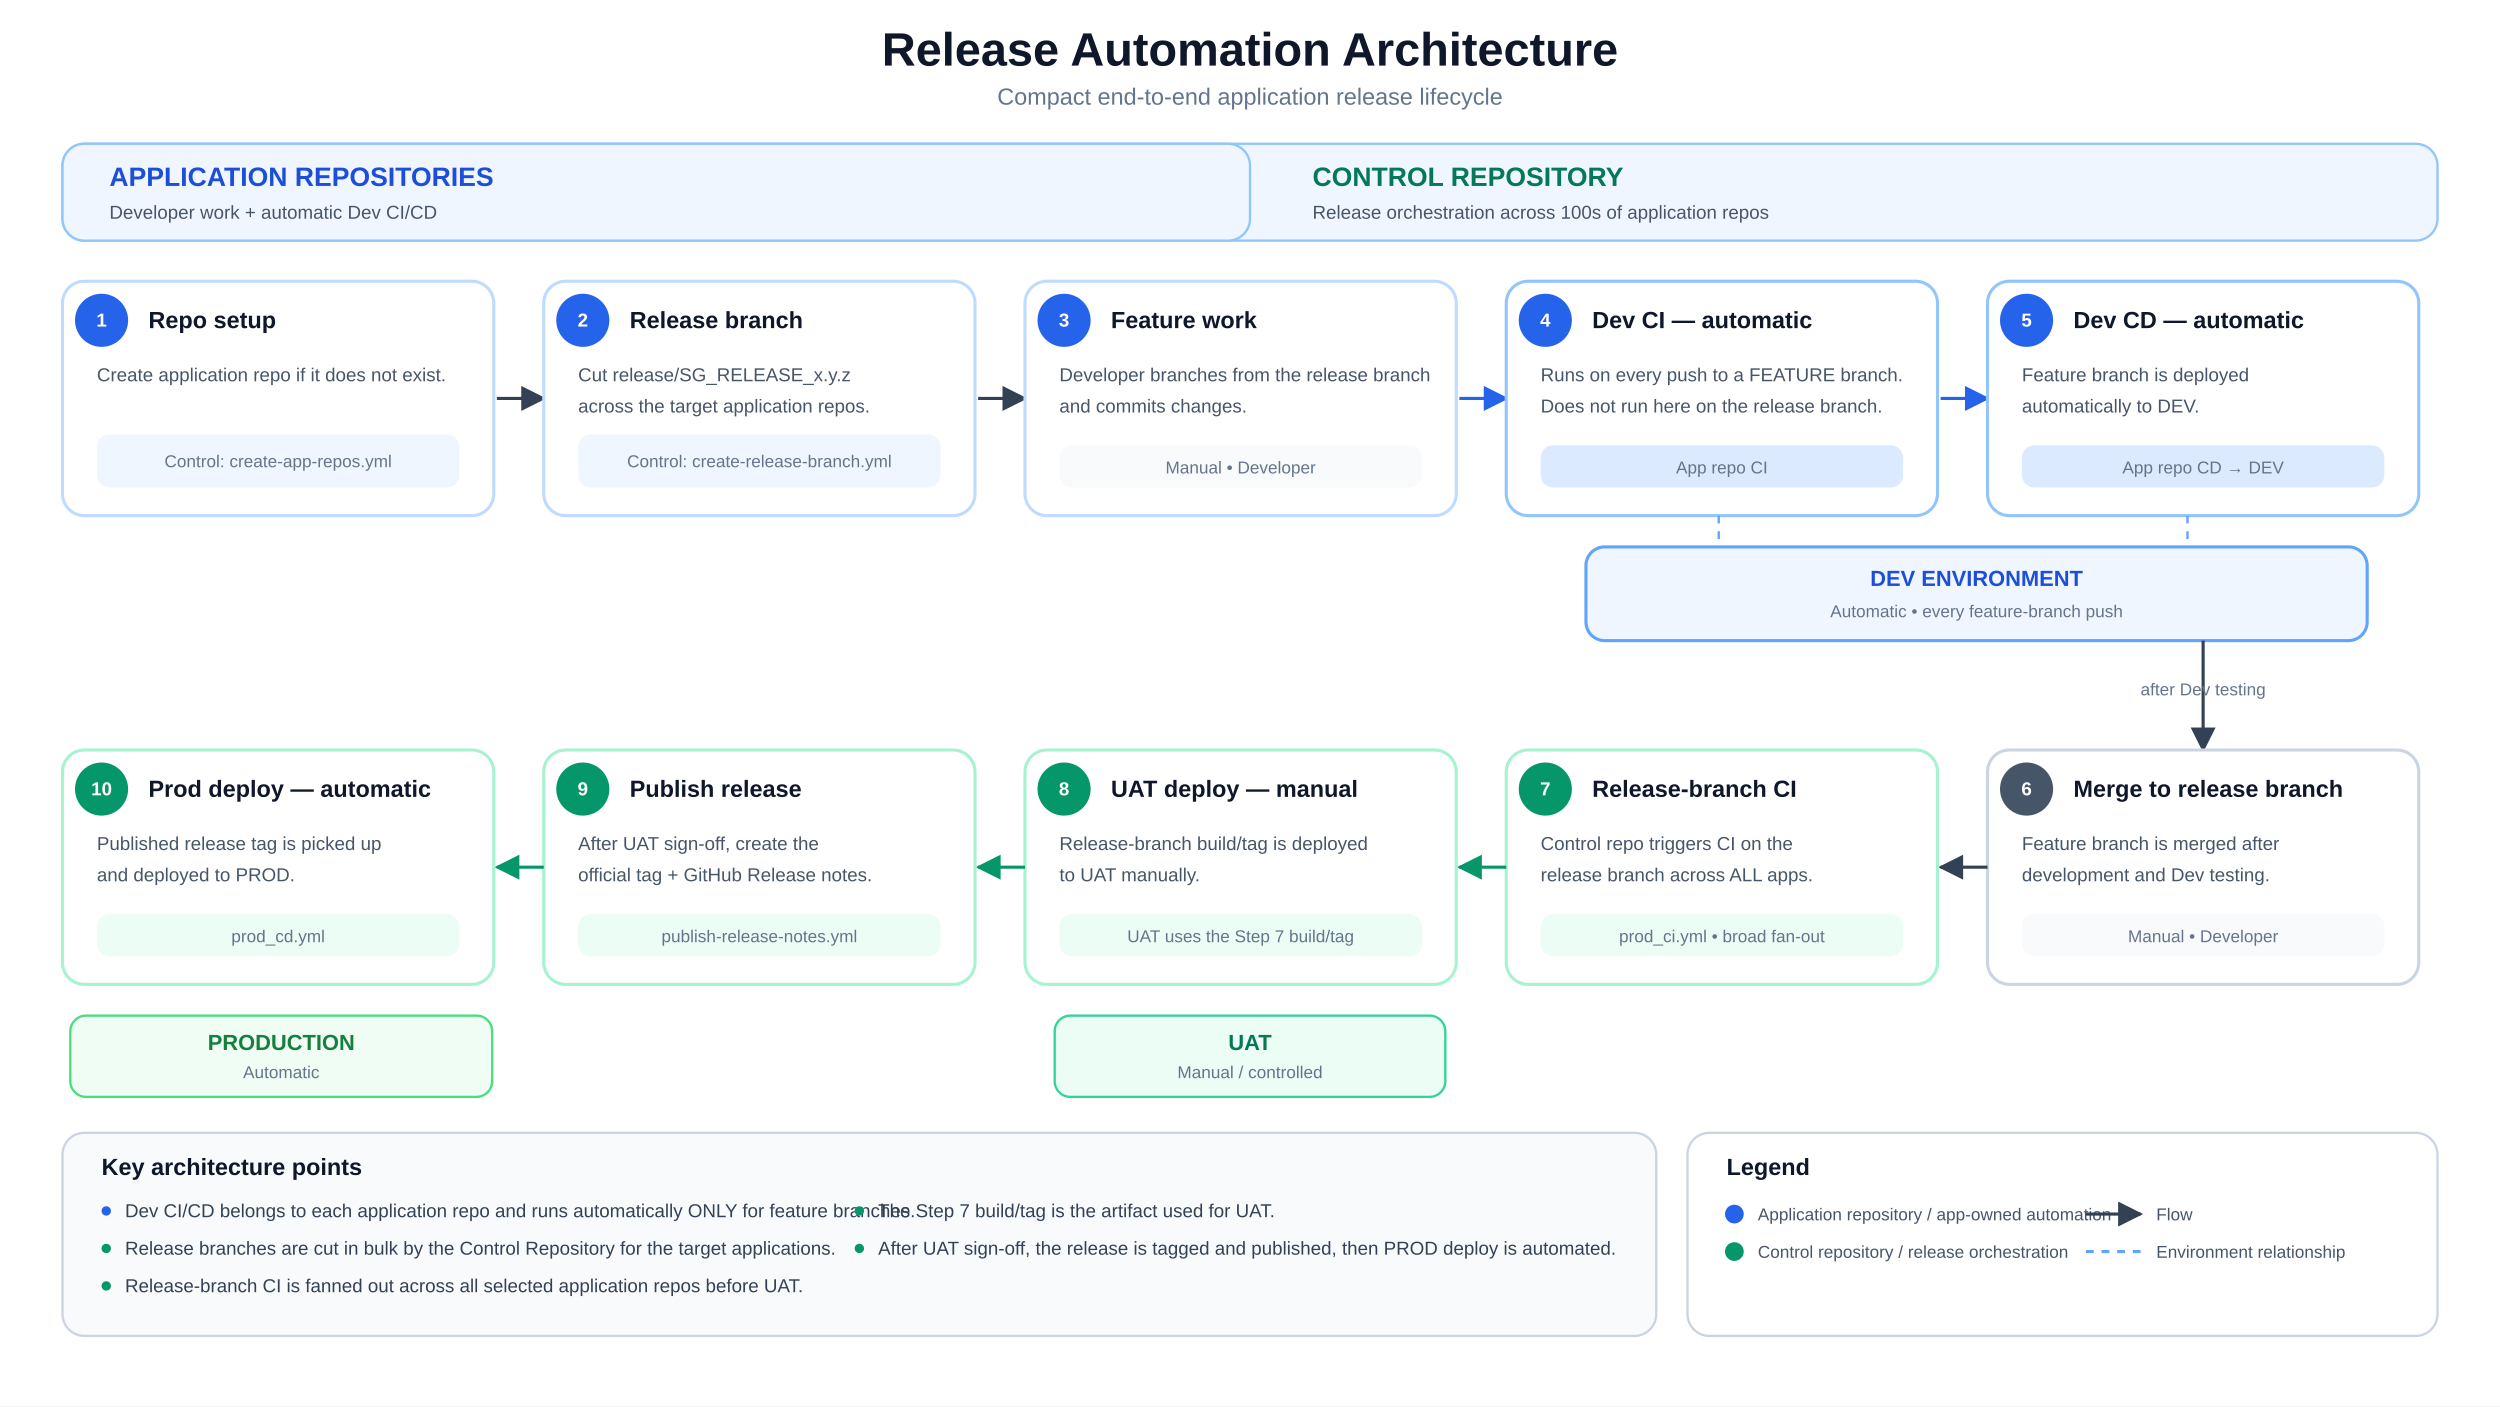
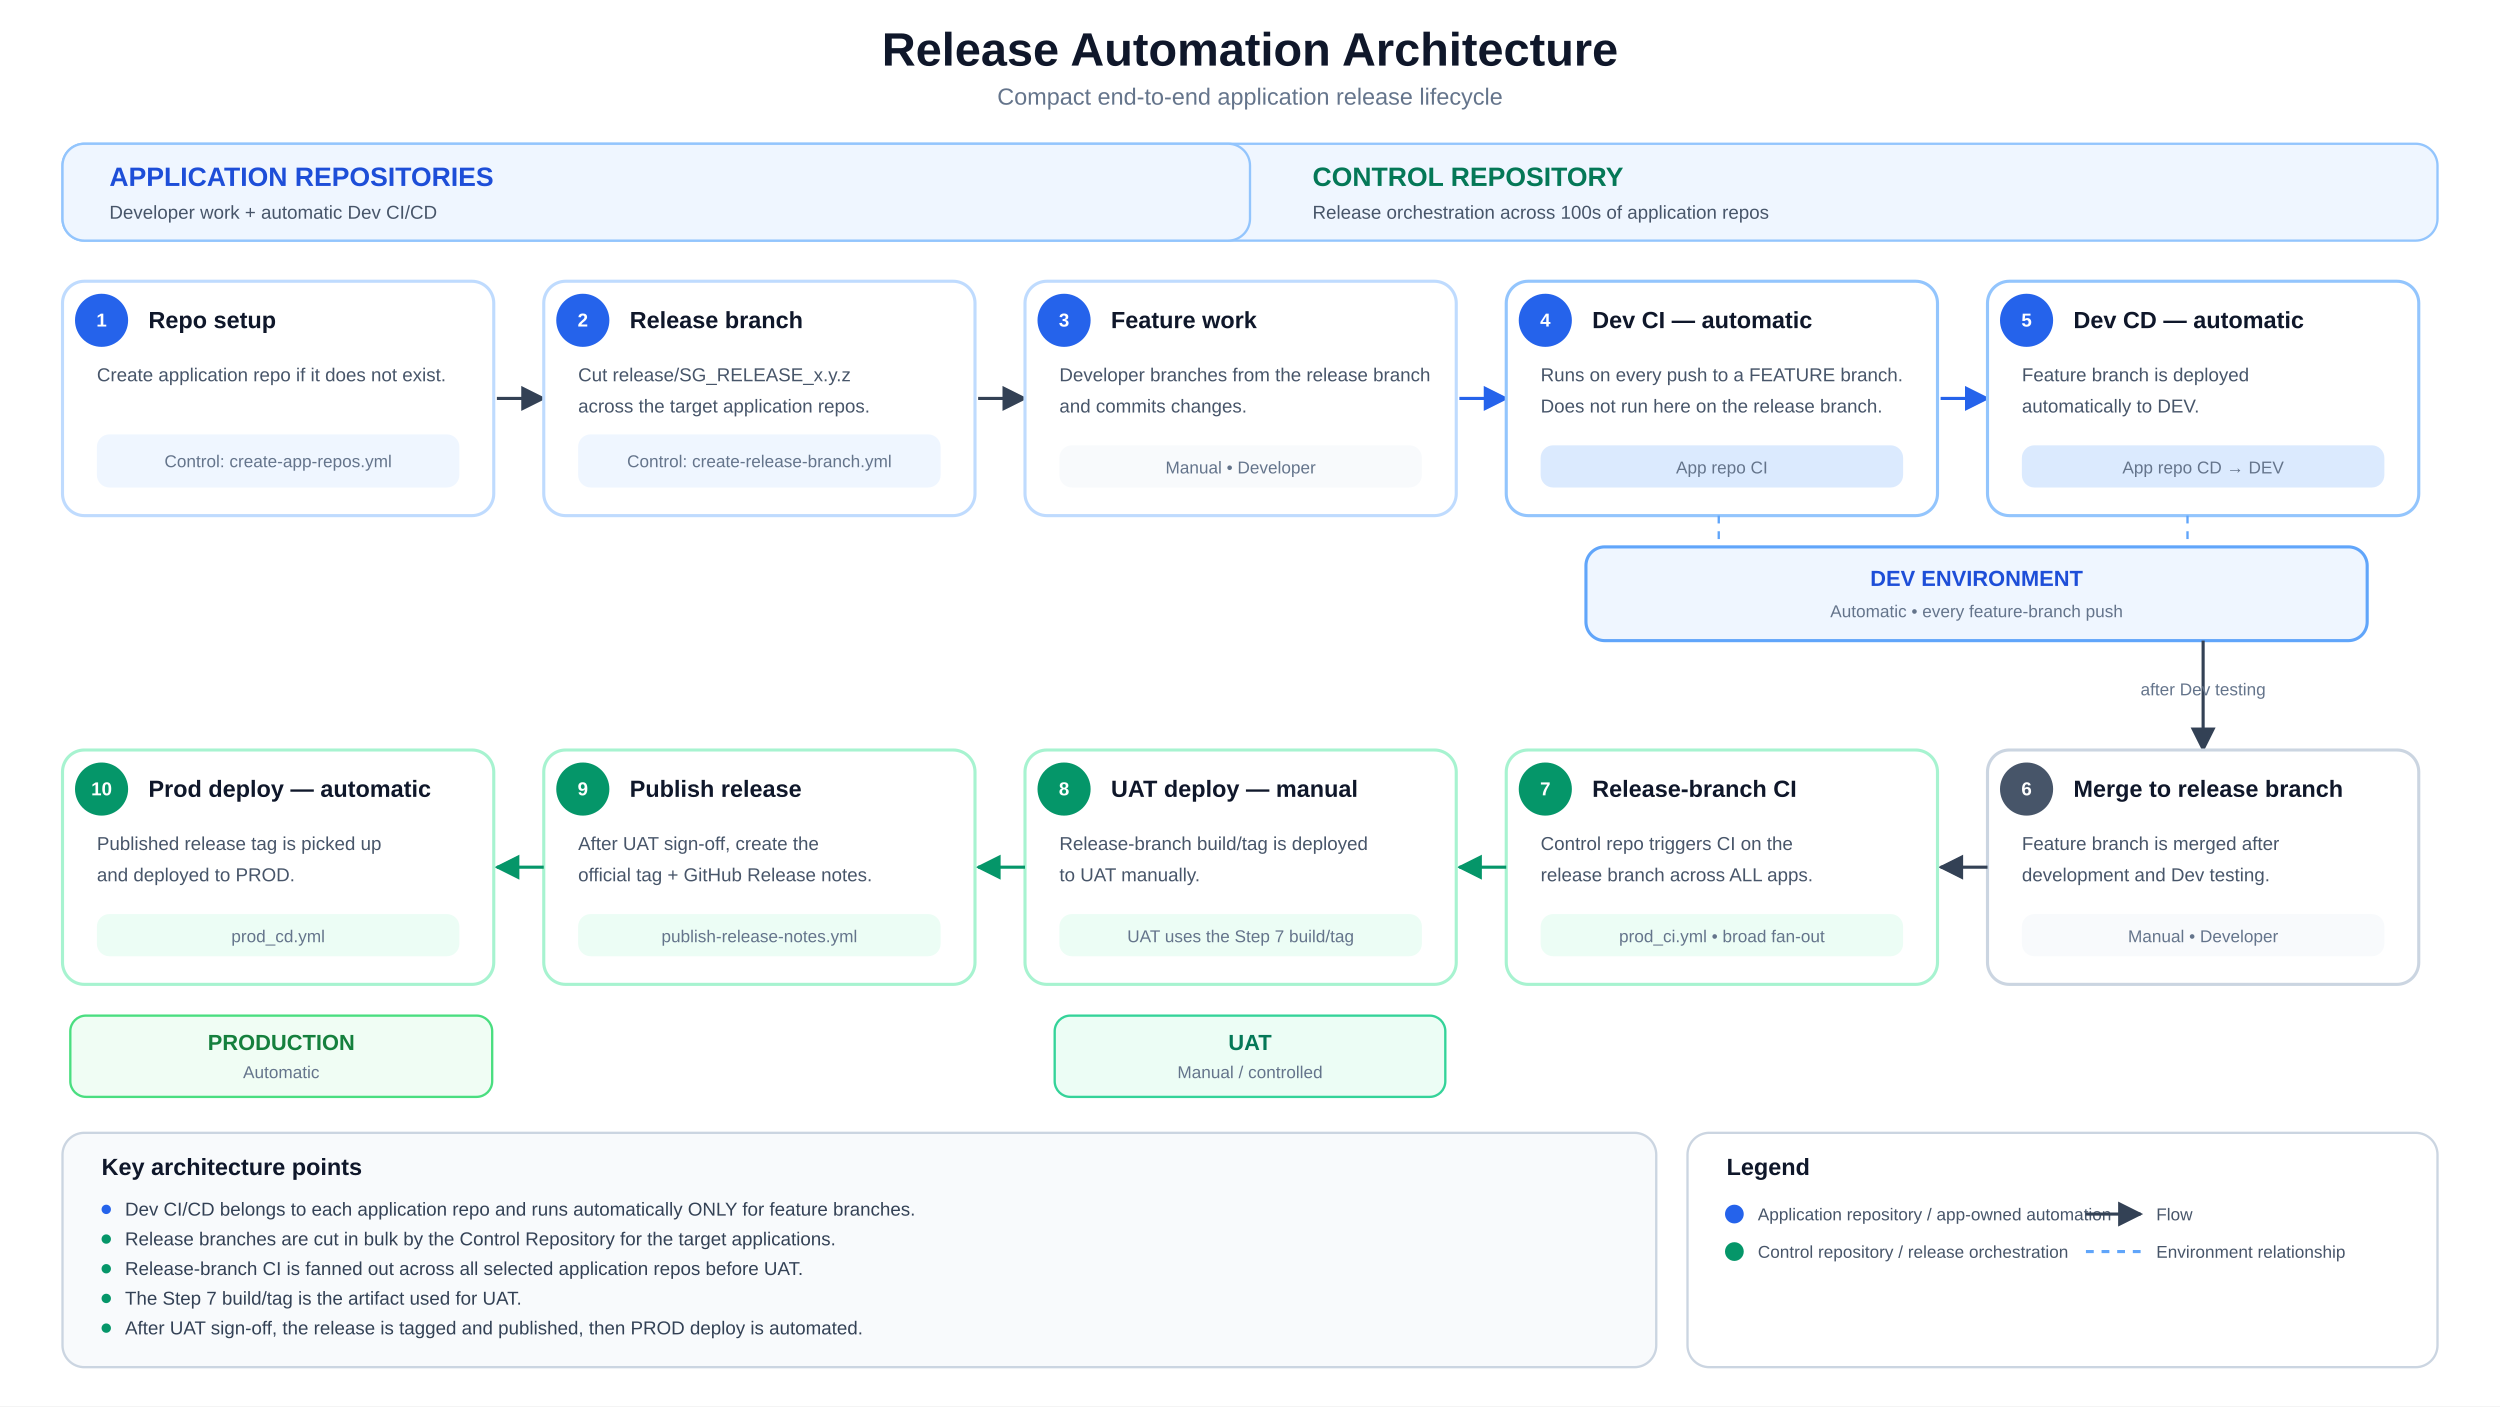
<svg xmlns="http://www.w3.org/2000/svg" width="1600" height="900" viewBox="0 0 1600 900">
  <defs>
    <marker id="arrow" viewBox="0 0 10 10" refX="9" refY="5" markerWidth="8" markerHeight="8" orient="auto-start-reverse">
      <path d="M 0 0 L 10 5 L 0 10 z" fill="#334155" />
    </marker>
    <marker id="blueArrow" viewBox="0 0 10 10" refX="9" refY="5" markerWidth="8" markerHeight="8" orient="auto-start-reverse">
      <path d="M 0 0 L 10 5 L 0 10 z" fill="#2563eb" />
    </marker>
    <marker id="greenArrow" viewBox="0 0 10 10" refX="9" refY="5" markerWidth="8" markerHeight="8" orient="auto-start-reverse">
      <path d="M 0 0 L 10 5 L 0 10 z" fill="#059669" />
    </marker>
    <style>
      .title{font:700 30px Arial,sans-serif;fill:#0f172a}
      .subtitle{font:400 15px Arial,sans-serif;fill:#64748b}
      .laneTitle{font:700 17px Arial,sans-serif}
      .laneSub{font:400 12px Arial,sans-serif;fill:#475569}
      .step{font:700 12px Arial,sans-serif;fill:#fff}
      .boxTitle{font:700 15px Arial,sans-serif;fill:#0f172a}
      .body{font:400 12px Arial,sans-serif;fill:#475569}
      .small{font:400 11px Arial,sans-serif;fill:#64748b}
      .env{font:700 14px Arial,sans-serif}
      .note{font:400 12px Arial,sans-serif;fill:#334155}
      .legend{font:400 11px Arial,sans-serif;fill:#475569}
    </style>
  </defs>
  <rect width="1600" height="900" fill="#ffffff" />
  <text x="800" y="42" text-anchor="middle" class="title">Release Automation Architecture</text>
  <text x="800" y="67" text-anchor="middle" class="subtitle">Compact end-to-end application release lifecycle</text>
  <rect x="40" y="92" width="1520" height="62" rx="14" fill="#eff6ff" stroke="#93c5fd" stroke-width="1.5" />
  <rect x="40" y="92" width="760" height="62" rx="14" fill="#eff6ff" stroke="#93c5fd" stroke-width="1.5" />
  <text x="70" y="119" class="laneTitle" fill="#1d4ed8">APPLICATION REPOSITORIES</text>
  <text x="70" y="140" class="laneSub">Developer work + automatic Dev CI/CD</text>
  <text x="840" y="119" class="laneTitle" fill="#047857">CONTROL REPOSITORY</text>
  <text x="840" y="140" class="laneSub">Release orchestration across 100s of application repos</text>
  <g transform="translate(40,180)">
    <rect width="276" height="150" rx="14" fill="#fff" stroke="#bfdbfe" stroke-width="2" />
    <circle cx="25" cy="25" r="17" fill="#2563eb" />
    <text x="25" y="29" text-anchor="middle" class="step">1</text>
    <text x="55" y="30" class="boxTitle">Repo setup</text>
    <text x="22" y="64" class="body">Create application repo if it does not exist.</text>
    <rect x="22" y="98" width="232" height="34" rx="8" fill="#eff6ff" />
    <text x="138" y="119" text-anchor="middle" class="small">Control: create-app-repos.yml</text>
  </g>
  <line x1="318" y1="255" x2="348" y2="255" stroke="#334155" stroke-width="2" marker-end="url(#arrow)" />
  <g transform="translate(348,180)">
    <rect width="276" height="150" rx="14" fill="#fff" stroke="#bfdbfe" stroke-width="2" />
    <circle cx="25" cy="25" r="17" fill="#2563eb" />
    <text x="25" y="29" text-anchor="middle" class="step">2</text>
    <text x="55" y="30" class="boxTitle">Release branch</text>
    <text x="22" y="64" class="body">Cut release/SG_RELEASE_x.y.z</text>
    <text x="22" y="84" class="body">across the target application repos.</text>
    <rect x="22" y="98" width="232" height="34" rx="8" fill="#eff6ff" />
    <text x="138" y="119" text-anchor="middle" class="small">Control: create-release-branch.yml</text>
  </g>
  <line x1="626" y1="255" x2="656" y2="255" stroke="#334155" stroke-width="2" marker-end="url(#arrow)" />
  <g transform="translate(656,180)">
    <rect width="276" height="150" rx="14" fill="#fff" stroke="#bfdbfe" stroke-width="2" />
    <circle cx="25" cy="25" r="17" fill="#2563eb" />
    <text x="25" y="29" text-anchor="middle" class="step">3</text>
    <text x="55" y="30" class="boxTitle">Feature work</text>
    <text x="22" y="64" class="body">Developer branches from the release branch</text>
    <text x="22" y="84" class="body">and commits changes.</text>
    <rect x="22" y="105" width="232" height="27" rx="8" fill="#f8fafc" />
    <text x="138" y="123" text-anchor="middle" class="small">Manual • Developer</text>
  </g>
  <line x1="934" y1="255" x2="964" y2="255" stroke="#2563eb" stroke-width="2" marker-end="url(#blueArrow)" />
  <g transform="translate(964,180)">
    <rect width="276" height="150" rx="14" fill="#fff" stroke="#93c5fd" stroke-width="2" />
    <circle cx="25" cy="25" r="17" fill="#2563eb" />
    <text x="25" y="29" text-anchor="middle" class="step">4</text>
    <text x="55" y="30" class="boxTitle">Dev CI — automatic</text>
    <text x="22" y="64" class="body">Runs on every push to a FEATURE branch.</text>
    <text x="22" y="84" class="body">Does not run here on the release branch.</text>
    <rect x="22" y="105" width="232" height="27" rx="8" fill="#dbeafe" />
    <text x="138" y="123" text-anchor="middle" class="small">App repo CI</text>
  </g>
  <line x1="1242" y1="255" x2="1272" y2="255" stroke="#2563eb" stroke-width="2" marker-end="url(#blueArrow)" />
  <g transform="translate(1272,180)">
    <rect width="276" height="150" rx="14" fill="#fff" stroke="#93c5fd" stroke-width="2" />
    <circle cx="25" cy="25" r="17" fill="#2563eb" />
    <text x="25" y="29" text-anchor="middle" class="step">5</text>
    <text x="55" y="30" class="boxTitle">Dev CD — automatic</text>
    <text x="22" y="64" class="body">Feature branch is deployed</text>
    <text x="22" y="84" class="body">automatically to DEV.</text>
    <rect x="22" y="105" width="232" height="27" rx="8" fill="#dbeafe" />
    <text x="138" y="123" text-anchor="middle" class="small">App repo CD → DEV</text>
  </g>
  <rect x="1015" y="350" width="500" height="60" rx="12" fill="#eff6ff" stroke="#60a5fa" stroke-width="2" />
  <text x="1265" y="375" text-anchor="middle" class="env" fill="#1d4ed8">DEV ENVIRONMENT</text>
  <text x="1265" y="395" text-anchor="middle" class="small">Automatic • every feature-branch push</text>
  <path d="M1100 330 V350 M1400 330 V350" stroke="#60a5fa" stroke-width="1.5" stroke-dasharray="5 5" />
  <path d="M1410 410 V480" stroke="#334155" stroke-width="2" fill="none" marker-end="url(#arrow)" />
  <text x="1410" y="445" class="small" text-anchor="middle">after Dev testing</text>
  <g transform="translate(1272,480)">
    <rect width="276" height="150" rx="14" fill="#fff" stroke="#cbd5e1" stroke-width="2" />
    <circle cx="25" cy="25" r="17" fill="#475569" />
    <text x="25" y="29" text-anchor="middle" class="step">6</text>
    <text x="55" y="30" class="boxTitle">Merge to release branch</text>
    <text x="22" y="64" class="body">Feature branch is merged after</text>
    <text x="22" y="84" class="body">development and Dev testing.</text>
    <rect x="22" y="105" width="232" height="27" rx="8" fill="#f8fafc" />
    <text x="138" y="123" text-anchor="middle" class="small">Manual • Developer</text>
  </g>
  <line x1="1272" y1="555" x2="1242" y2="555" stroke="#334155" stroke-width="2" marker-end="url(#arrow)" />
  <g transform="translate(964,480)">
    <rect width="276" height="150" rx="14" fill="#fff" stroke="#a7f3d0" stroke-width="2" />
    <circle cx="25" cy="25" r="17" fill="#059669" />
    <text x="25" y="29" text-anchor="middle" class="step">7</text>
    <text x="55" y="30" class="boxTitle">Release-branch CI</text>
    <text x="22" y="64" class="body">Control repo triggers CI on the</text>
    <text x="22" y="84" class="body">release branch across ALL apps.</text>
    <rect x="22" y="105" width="232" height="27" rx="8" fill="#ecfdf5" />
    <text x="138" y="123" text-anchor="middle" class="small">prod_ci.yml • broad fan-out</text>
  </g>
  <line x1="964" y1="555" x2="934" y2="555" stroke="#059669" stroke-width="2" marker-end="url(#greenArrow)" />
  <g transform="translate(656,480)">
    <rect width="276" height="150" rx="14" fill="#fff" stroke="#a7f3d0" stroke-width="2" />
    <circle cx="25" cy="25" r="17" fill="#059669" />
    <text x="25" y="29" text-anchor="middle" class="step">8</text>
    <text x="55" y="30" class="boxTitle">UAT deploy — manual</text>
    <text x="22" y="64" class="body">Release-branch build/tag is deployed</text>
    <text x="22" y="84" class="body">to UAT manually.</text>
    <rect x="22" y="105" width="232" height="27" rx="8" fill="#ecfdf5" />
    <text x="138" y="123" text-anchor="middle" class="small">UAT uses the Step 7 build/tag</text>
  </g>
  <line x1="656" y1="555" x2="626" y2="555" stroke="#059669" stroke-width="2" marker-end="url(#greenArrow)" />
  <g transform="translate(348,480)">
    <rect width="276" height="150" rx="14" fill="#fff" stroke="#a7f3d0" stroke-width="2" />
    <circle cx="25" cy="25" r="17" fill="#059669" />
    <text x="25" y="29" text-anchor="middle" class="step">9</text>
    <text x="55" y="30" class="boxTitle">Publish release</text>
    <text x="22" y="64" class="body">After UAT sign-off, create the</text>
    <text x="22" y="84" class="body">official tag + GitHub Release notes.</text>
    <rect x="22" y="105" width="232" height="27" rx="8" fill="#ecfdf5" />
    <text x="138" y="123" text-anchor="middle" class="small">publish-release-notes.yml</text>
  </g>
  <line x1="348" y1="555" x2="318" y2="555" stroke="#059669" stroke-width="2" marker-end="url(#greenArrow)" />
  <g transform="translate(40,480)">
    <rect width="276" height="150" rx="14" fill="#fff" stroke="#a7f3d0" stroke-width="2" />
    <circle cx="25" cy="25" r="17" fill="#059669" />
    <text x="25" y="29" text-anchor="middle" class="step">10</text>
    <text x="55" y="30" class="boxTitle">Prod deploy — automatic</text>
    <text x="22" y="64" class="body">Published release tag is picked up</text>
    <text x="22" y="84" class="body">and deployed to PROD.</text>
    <rect x="22" y="105" width="232" height="27" rx="8" fill="#ecfdf5" />
    <text x="138" y="123" text-anchor="middle" class="small">prod_cd.yml</text>
  </g>
  <rect x="675" y="650" width="250" height="52" rx="10" fill="#ecfdf5" stroke="#34d399" stroke-width="1.5" />
  <text x="800" y="672" text-anchor="middle" class="env" fill="#047857">UAT</text>
  <text x="800" y="690" text-anchor="middle" class="small">Manual / controlled</text>
  <rect x="45" y="650" width="270" height="52" rx="10" fill="#f0fdf4" stroke="#4ade80" stroke-width="1.5" />
  <text x="180" y="672" text-anchor="middle" class="env" fill="#15803d">PRODUCTION</text>
  <text x="180" y="690" text-anchor="middle" class="small">Automatic</text>
-   <rect x="40" y="725" width="1020" height="130" rx="14" fill="#f8fafc" stroke="#cbd5e1" stroke-width="1.5" />
+   <rect x="40" y="725" width="1020" height="150" rx="14" fill="#f8fafc" stroke="#cbd5e1" stroke-width="1.5" />
  <text x="65" y="752" class="boxTitle">Key architecture points</text>
-   <circle cx="68" cy="775" r="3" fill="#2563eb" />
-   <text x="80" y="779" class="note">Dev CI/CD belongs to each application repo and runs automatically ONLY for feature branches.</text>
-   <circle cx="68" cy="799" r="3" fill="#059669" />
-   <text x="80" y="803" class="note">Release branches are cut in bulk by the Control Repository for the target applications.</text>
-   <circle cx="68" cy="823" r="3" fill="#059669" />
-   <text x="80" y="827" class="note">Release-branch CI is fanned out across all selected application repos before UAT.</text>
-   <circle cx="550" cy="775" r="3" fill="#059669" />
-   <text x="562" y="779" class="note">The Step 7 build/tag is the artifact used for UAT.</text>
-   <circle cx="550" cy="799" r="3" fill="#059669" />
-   <text x="562" y="803" class="note">After UAT sign-off, the release is tagged and published, then PROD deploy is automated.</text>
-   <rect x="1080" y="725" width="480" height="130" rx="14" fill="#ffffff" stroke="#cbd5e1" stroke-width="1.5" />
+   <circle cx="68" cy="774" r="3" fill="#2563eb" />
+   <text x="80" y="778" class="note">Dev CI/CD belongs to each application repo and runs automatically ONLY for feature branches.</text>
+   <circle cx="68" cy="793" r="3" fill="#059669" />
+   <text x="80" y="797" class="note">Release branches are cut in bulk by the Control Repository for the target applications.</text>
+   <circle cx="68" cy="812" r="3" fill="#059669" />
+   <text x="80" y="816" class="note">Release-branch CI is fanned out across all selected application repos before UAT.</text>
+   <circle cx="68" cy="831" r="3" fill="#059669" />
+   <text x="80" y="835" class="note">The Step 7 build/tag is the artifact used for UAT.</text>
+   <circle cx="68" cy="850" r="3" fill="#059669" />
+   <text x="80" y="854" class="note">After UAT sign-off, the release is tagged and published, then PROD deploy is automated.</text>
+   <rect x="1080" y="725" width="480" height="150" rx="14" fill="#ffffff" stroke="#cbd5e1" stroke-width="1.5" />
  <text x="1105" y="752" class="boxTitle">Legend</text>
  <circle cx="1110" cy="777" r="6" fill="#2563eb" />
  <text x="1125" y="781" class="legend">Application repository / app-owned automation</text>
  <circle cx="1110" cy="801" r="6" fill="#059669" />
  <text x="1125" y="805" class="legend">Control repository / release orchestration</text>
  <line x1="1335" y1="777" x2="1370" y2="777" stroke="#334155" stroke-width="2" marker-end="url(#arrow)" />
  <text x="1380" y="781" class="legend">Flow</text>
  <line x1="1335" y1="801" x2="1370" y2="801" stroke="#60a5fa" stroke-width="2" stroke-dasharray="5 5" />
  <text x="1380" y="805" class="legend">Environment relationship</text>
</svg>
